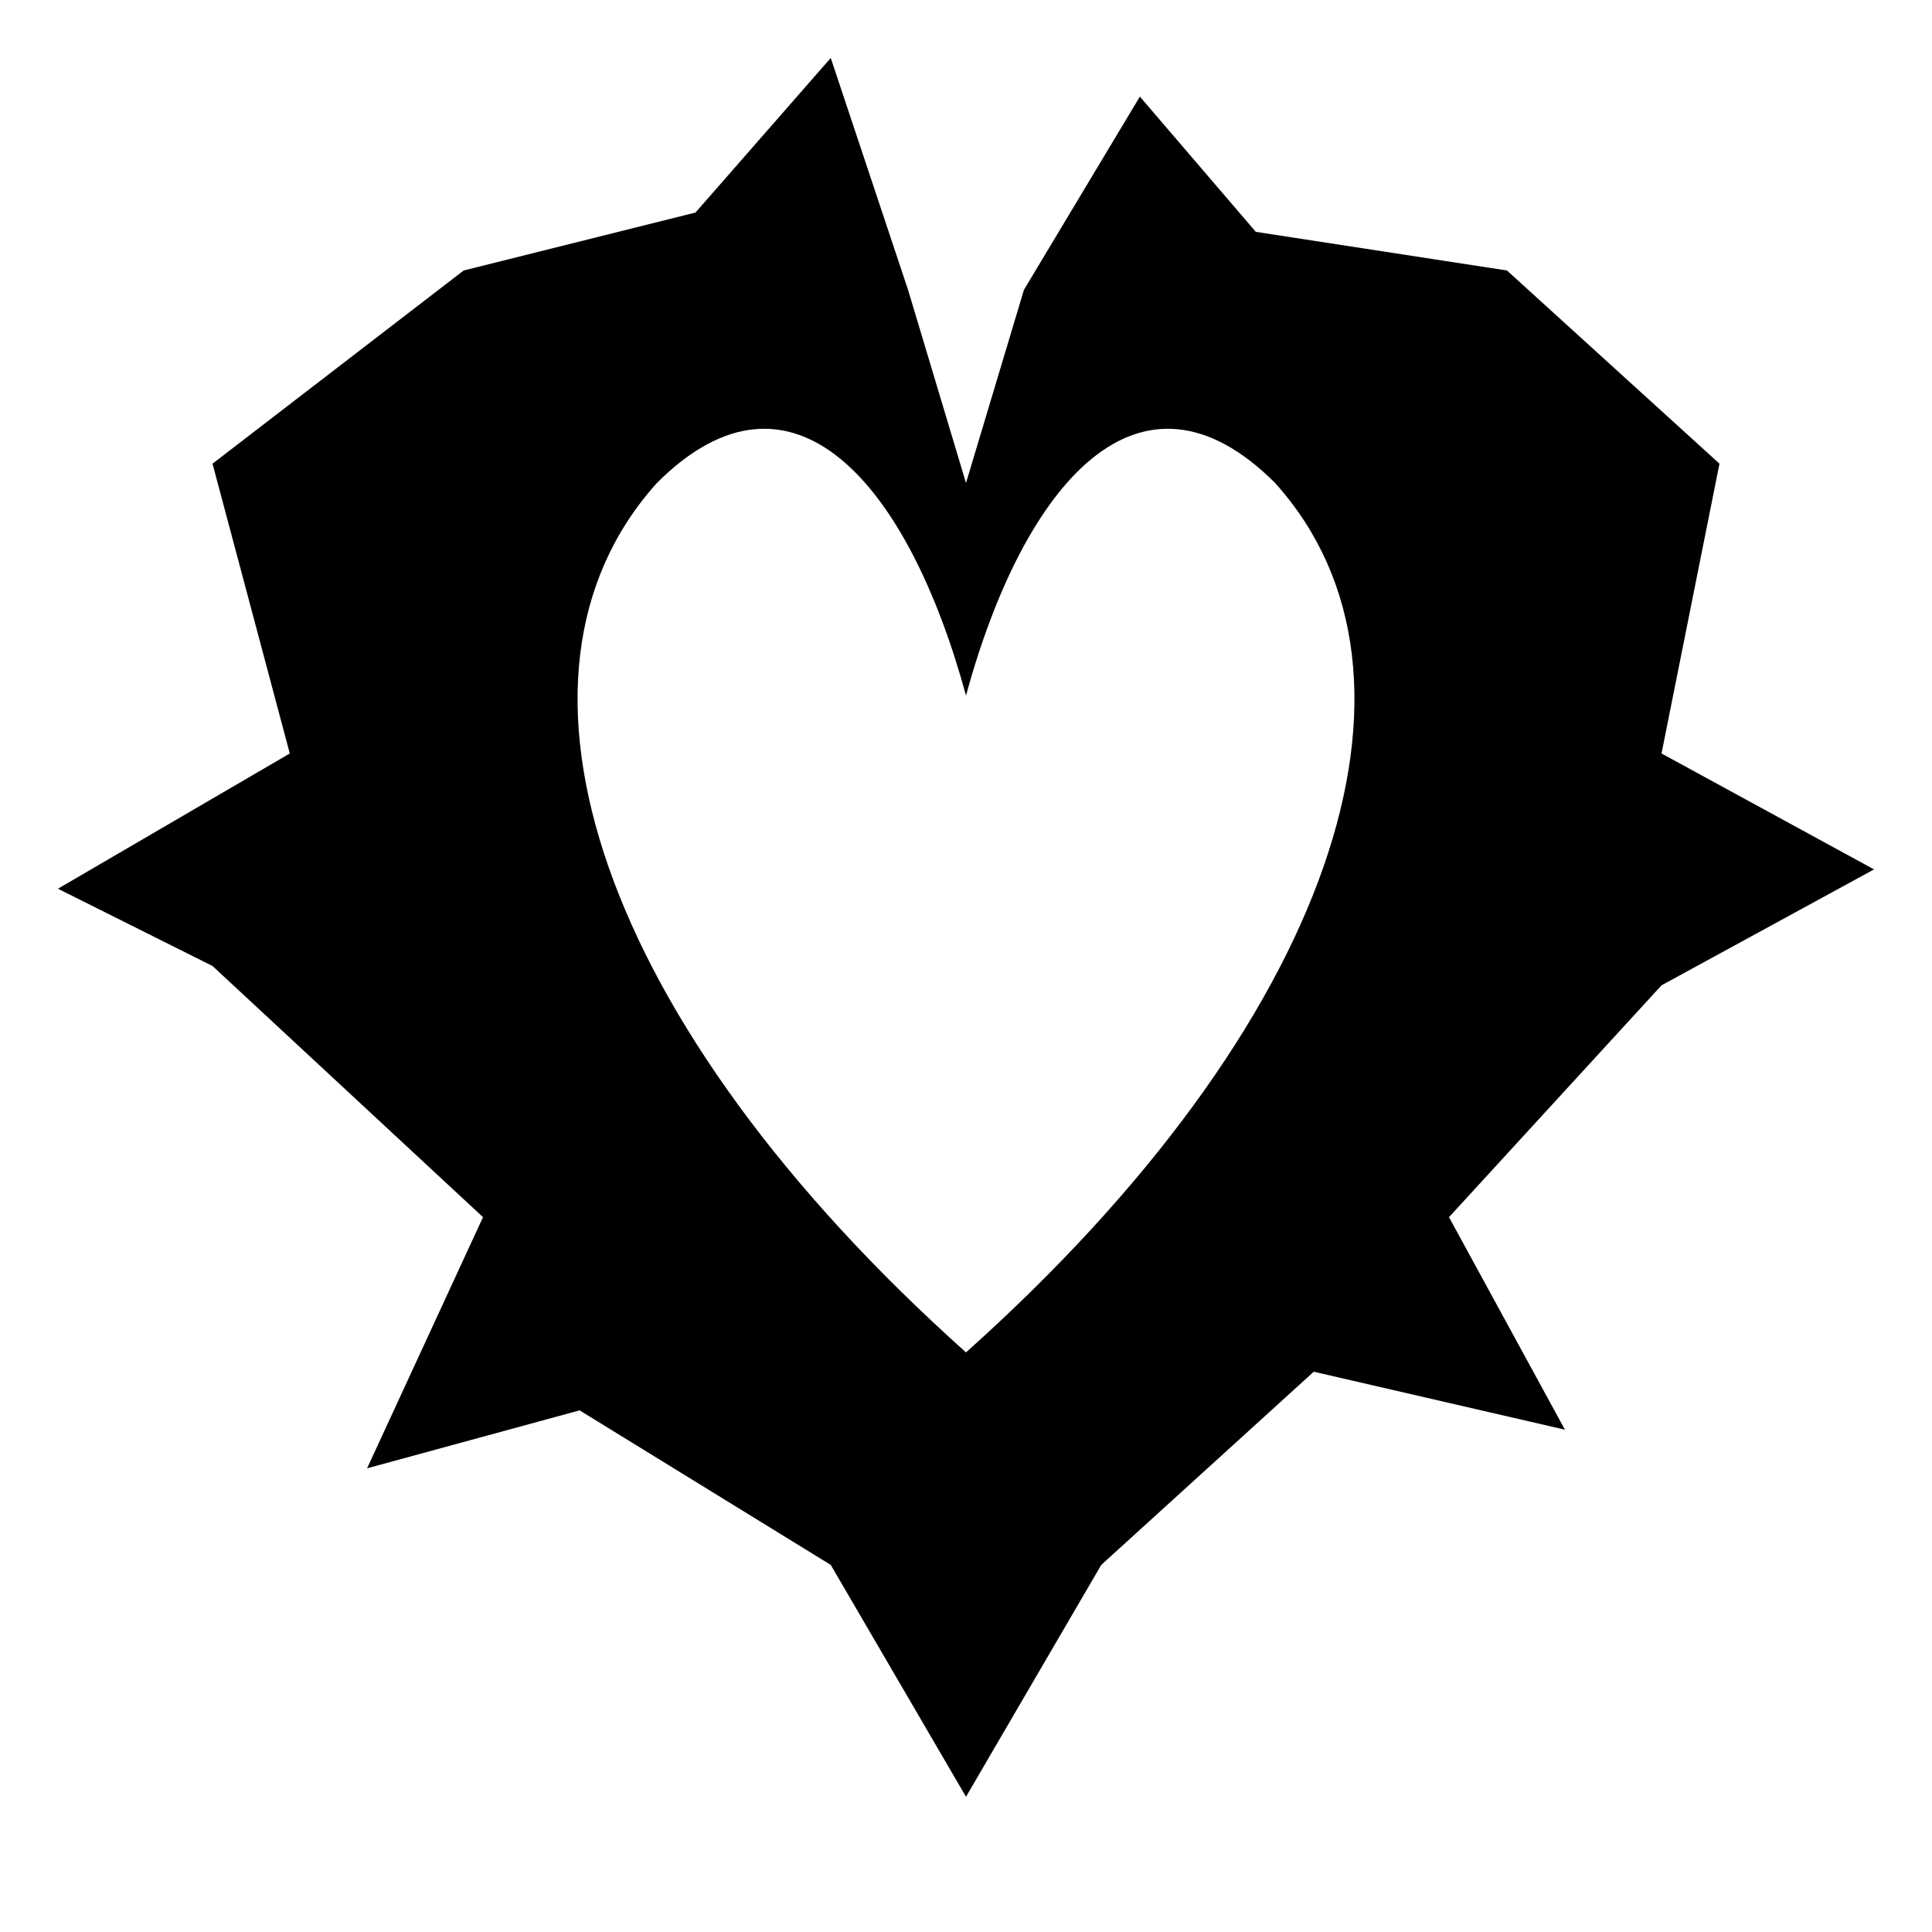
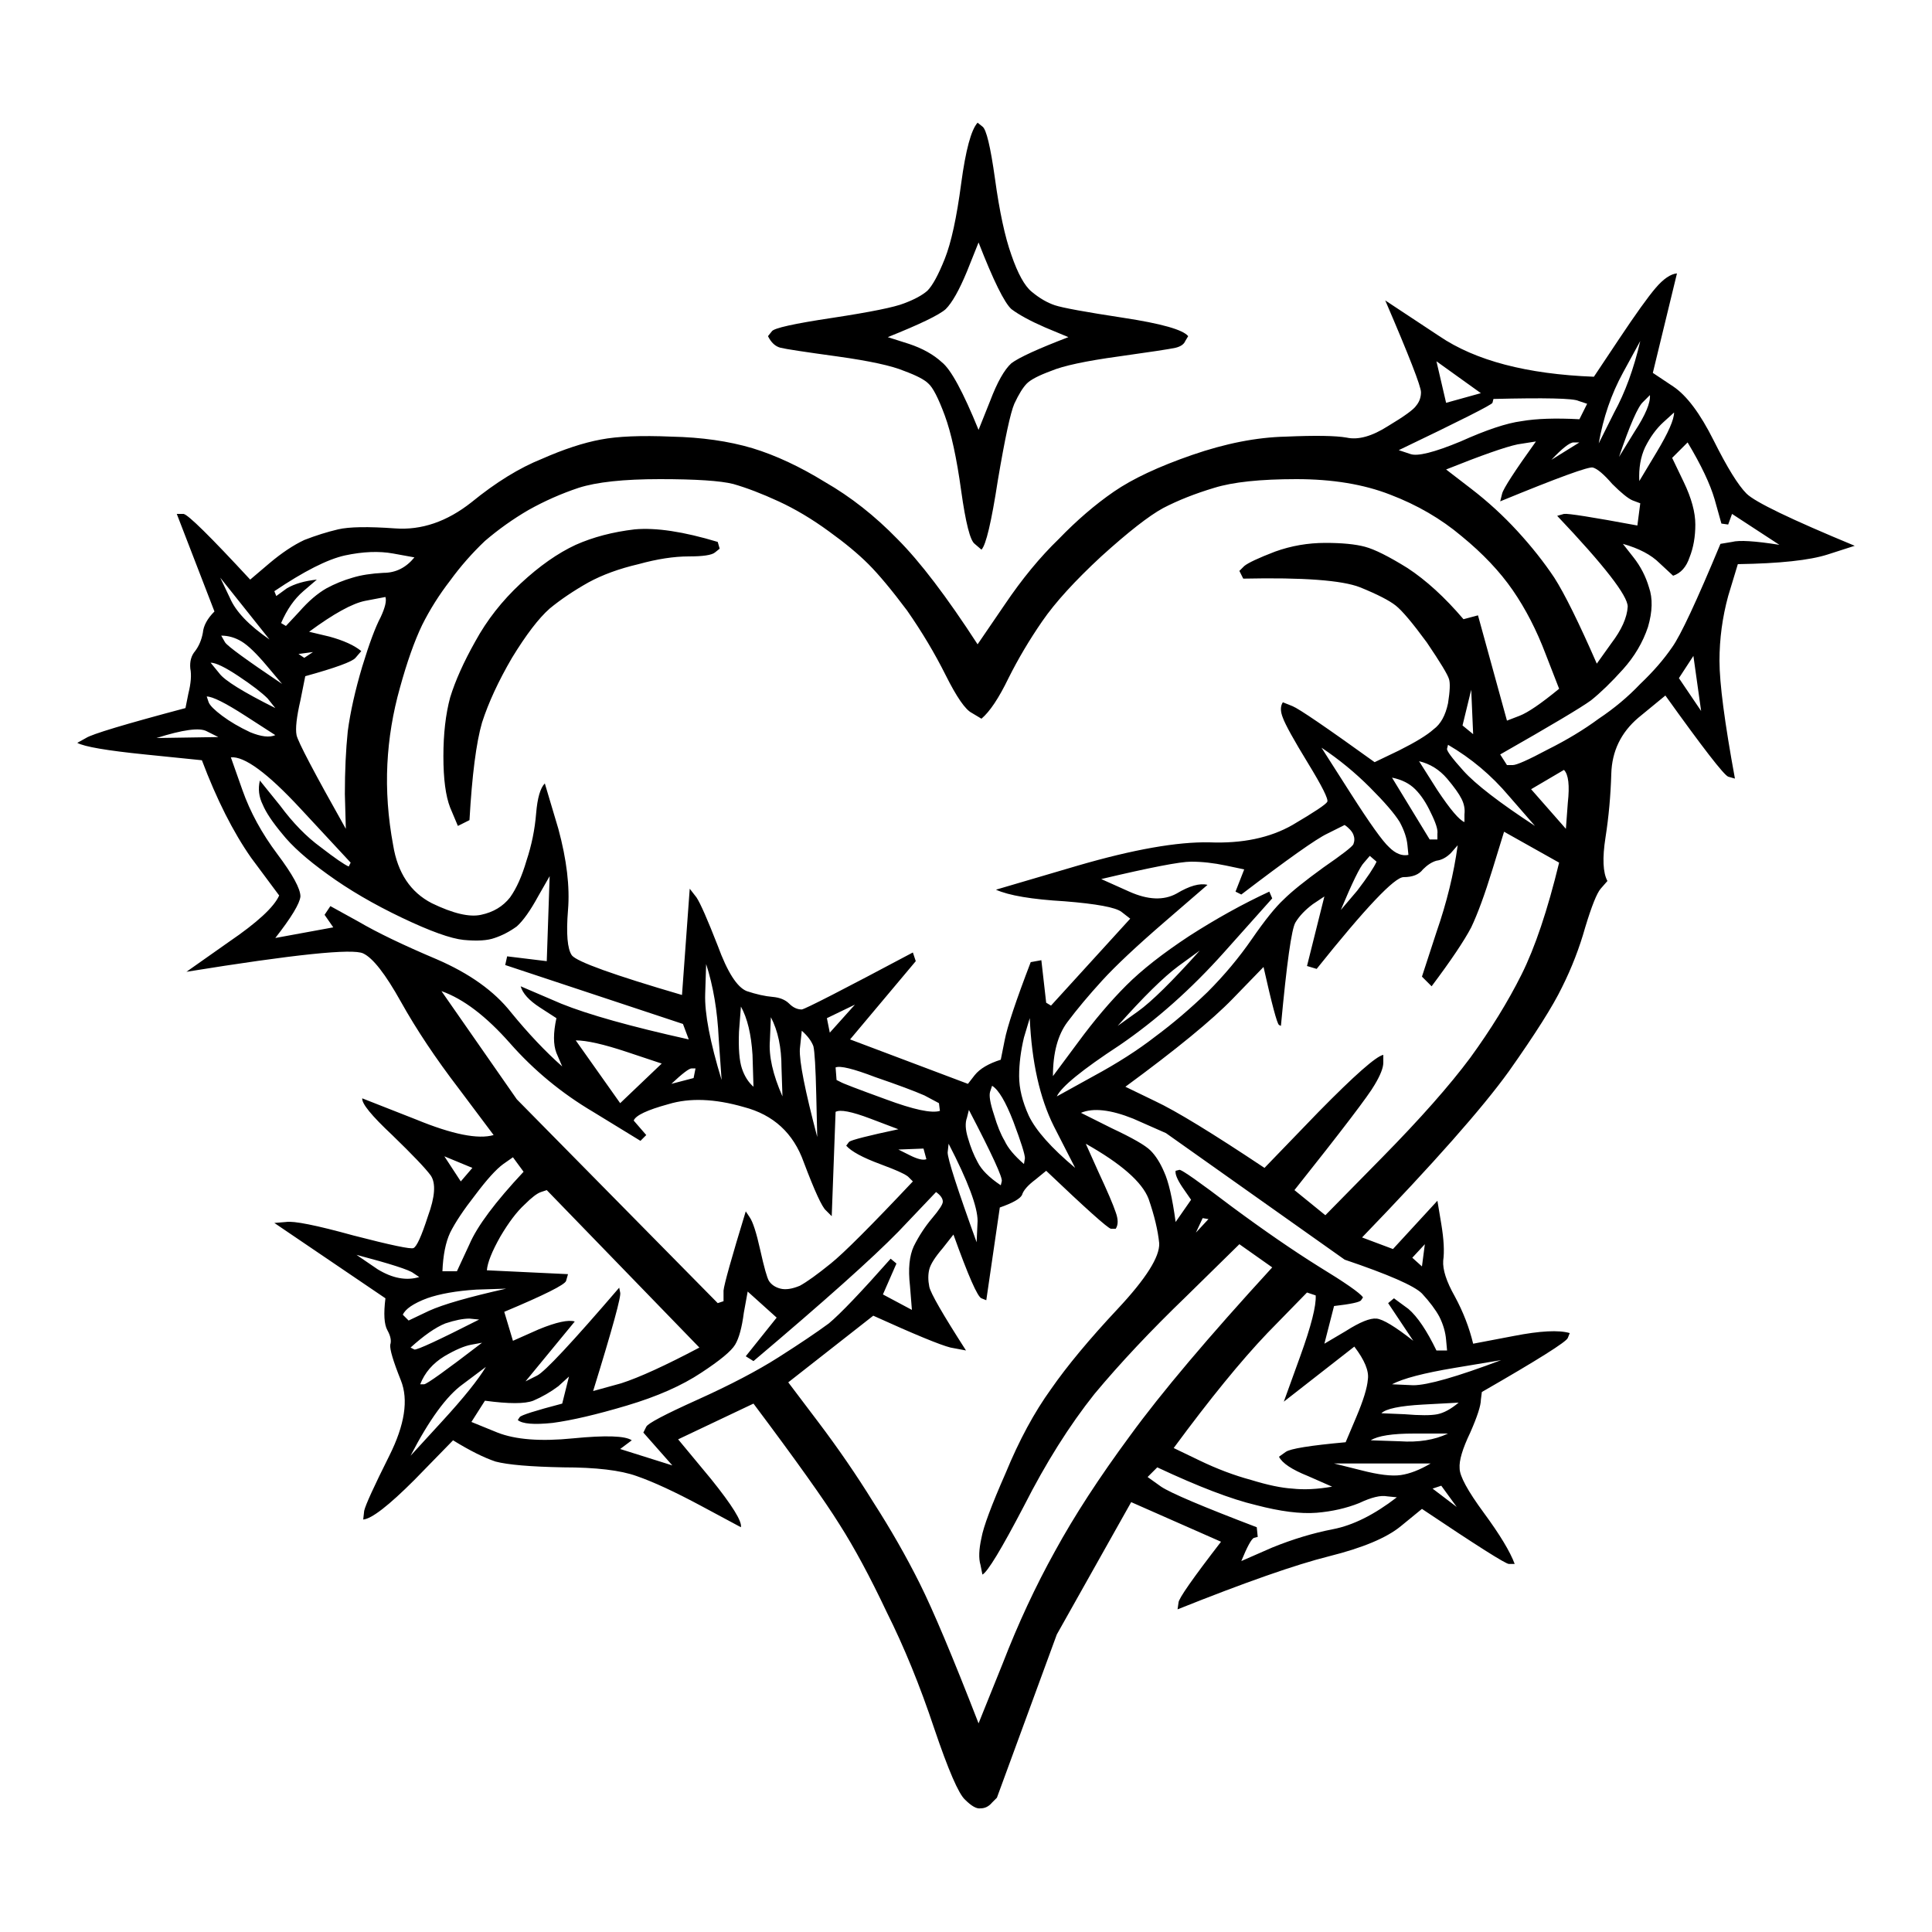
- <svg xmlns="http://www.w3.org/2000/svg" viewBox="0 0 100 100">
-   <path fill-rule="evenodd" d="M50 93 L43 81 L30 73 L19 76 L25 63 L11 50 L3 46 L15 39 L11 24 L24 14 L36 11 L43 3 L47 15 L50 25 L53 15 L59 5 L65 12 L78 14 L89 24 L86 39 L97 45 L86 51 L75 63 L81 74 L68 71 L57 81 Z M50 70 C69 53 75 35 66 25 C59 18 53 25 50 36 C47 25 41 18 34 25 C25 35 31 53 50 70 Z" fill="$acento" stroke="$fondo" stroke-width="2" stroke-linejoin="round" />
+ <svg xmlns="http://www.w3.org/2000/svg" viewBox="0 0 200 200">
+   <path fill="$acento" fill-rule="evenodd" d="M101.2 12.7L101.7 13.1Q102.3 13.5 103 18.5Q103.7 23.6 104.7 26.4Q105.7 29.3 106.8 30.2Q108 31.2 109.2 31.6Q110.4 32 116.3 32.9Q122.2 33.8 123 34.8L123 34.8L122.7 35.3Q122.5 35.8 121.7 36Q120.8 36.2 115.8 36.9Q110.7 37.6 108.8 38.4Q106.9 39.1 106.3 39.7Q105.7 40.3 105 41.8Q104.4 43.2 103.3 49.7Q102.3 56.2 101.6 56.9L101.6 56.9L100.9 56.3Q100.2 55.8 99.5 50.8Q98.8 45.7 97.8 43Q96.8 40.3 96.1 39.7Q95.5 39.1 93.6 38.4Q91.7 37.6 86.7 36.9Q81.6 36.2 80.8 36Q80 35.8 79.5 34.8L79.5 34.8L79.9 34.3Q80.2 33.8 86.2 32.9Q92.1 32 93.6 31.4Q95.2 30.8 96 30.1Q96.8 29.3 97.8 26.8Q98.8 24.3 99.5 19Q100.2 13.8 101.2 12.7ZM173.6 28.3L171.1 38.6L173.2 40Q175.3 41.4 177.4 45.6Q179.5 49.8 180.8 51.1Q182.1 52.4 192 56.5L192 56.5L189.2 57.4Q186.4 58.3 179.9 58.4L179.9 58.4L178.9 61.7Q178 65 178 68.4Q178 71.9 179.6 80.6L179.6 80.6L178.9 80.4Q178.2 80.1 172.4 72L172.4 72L169.6 74.3Q166.9 76.6 166.8 80.1Q166.7 83.5 166.2 86.7Q165.7 89.9 166.4 91.2L166.4 91.2L165.7 92Q165.1 92.7 164.1 96Q163.2 99.2 161.7 102.2Q160.3 105.1 156.2 110.9Q152.1 116.6 141 128.1L141 128.1L144.2 129.3L148.8 124.3L149.2 126.7Q149.6 129.1 149.4 130.5Q149.3 131.9 150.6 134.2Q151.9 136.6 152.5 139.1L152.5 139.1L156.7 138.3Q160.8 137.5 162.5 138L162.5 138L162.3 138.5Q162.1 139.1 153.4 144.1L153.4 144.1L153.3 144.9Q153.3 145.8 152.2 148.3Q151 150.8 151.1 152Q151.1 153.2 153.6 156.6Q156.1 160 156.8 161.9L156.8 161.9L156.2 161.9Q155.7 161.9 147.2 156.2L147.2 156.2L145 158Q142.8 159.8 137.6 161.1Q132.4 162.4 121.9 166.6L121.9 166.6L122 165.9Q122 165.3 126.4 159.6L126.4 159.6L117.1 155.5L109.4 169.2L103.2 186.1L102.7 186.6Q102.2 187.2 101.5 187.2Q100.9 187.3 99.9 186.3Q98.9 185.4 96.7 178.9Q94.5 172.3 91.8 166.9Q89.2 161.4 86.9 157.8Q84.6 154.1 78 145.3L78 145.3L70.2 149L73.6 153.1Q76.9 157.2 76.7 158.1L76.7 158.1L72.6 155.9Q68.5 153.7 65.9 152.8Q63.4 151.9 58.3 151.9Q53.2 151.8 51.3 151.3Q49.5 150.7 46.9 149.1L46.9 149.1L42.9 153.2Q38.9 157.2 37.6 157.3L37.6 157.3L37.7 156.4Q37.9 155.5 40.3 150.7Q42.7 145.9 41.5 142.9Q40.3 139.9 40.4 139.2Q40.6 138.6 40.1 137.7Q39.6 136.8 39.9 134.4L39.9 134.4L28.4 126.6L29.6 126.5Q30.8 126.3 36.6 127.9Q42.4 129.4 42.8 129.2Q43.3 129 44.3 125.9Q45.4 122.9 44.6 121.7Q43.8 120.6 40.6 117.5Q37.4 114.5 37.5 113.7L37.5 113.7L43.1 115.9Q48.7 118.2 51.1 117.5L51.1 117.5L47.5 112.7Q43.9 108 41.5 103.7Q39.1 99.4 37.6 98.7Q36 97.9 19.3 100.6L19.3 100.6L23.7 97.5Q28.1 94.5 28.9 92.7L28.9 92.7L26 88.8Q23.2 84.8 20.9 78.7L20.9 78.7L15 78.1Q9.1 77.5 8 76.9L8 76.9L8.9 76.4Q9.8 75.8 19.2 73.3L19.2 73.3L19.5 71.8Q19.9 70.2 19.7 69.2Q19.6 68.1 20.2 67.4Q20.8 66.6 21 65.5Q21.1 64.4 22.2 63.3L22.2 63.3L18.3 53.2L19 53.2Q19.7 53.3 25.9 60L25.9 60L27.9 58.3Q29.8 56.7 31.5 55.9Q33.3 55.2 35 54.8Q36.7 54.4 40.9 54.7Q45 55 48.8 52Q52.6 48.9 56.1 47.5Q59.5 46 62.2 45.5Q64.8 45 69.5 45.2Q74.2 45.3 77.9 46.4Q81.5 47.5 85.4 49.9Q89.4 52.2 92.9 55.8Q96.4 59.3 101.2 66.7L101.2 66.7L104 62.6Q106.7 58.6 109.6 55.8Q112.4 52.9 115.3 50.9Q118.2 48.9 123.4 47.1Q128.6 45.3 133.1 45.2Q137.7 45 139.4 45.3Q141.2 45.7 143.7 44.1Q146.2 42.6 146.6 42Q147.1 41.4 147.1 40.6Q147.1 39.7 143.4 31.1L143.4 31.1L149 34.8Q154.6 38.6 165 39L165 39L167.6 35.1Q170.2 31.2 171.4 29.8Q172.6 28.4 173.6 28.3ZM110.6 34.9L108.2 33.9Q105.9 32.9 104.7 32Q103.6 31 101.3 25.1L101.3 25.1L100.1 28.1Q98.9 31 97.9 32Q96.9 32.9 91.9 34.9L91.9 34.9L94.1 35.6Q96.2 36.3 97.5 37.5Q98.9 38.6 101.3 44.5L101.3 44.5L102.5 41.5Q103.6 38.6 104.7 37.6Q105.9 36.7 110.6 34.9ZM169.8 35.3L168 38.6Q166.2 41.9 165.5 45.9L165.5 45.9L167.1 42.7Q168.8 39.6 169.8 35.3ZM153.3 40.7L148.7 37.4L149.7 41.7ZM164.3 41.8L163.4 41.5Q162.6 41.1 154.6 41.3L154.6 41.3L154.5 41.7Q154.4 42 144.8 46.6L144.8 46.6L146 47Q147.1 47.4 151.2 45.7Q155.2 43.9 157.5 43.6Q159.8 43.2 163.5 43.4L163.5 43.4ZM170.8 40.9L170.1 41.6Q169.3 42.3 167.6 47.3L167.6 47.3L169.2 44.7Q170.9 42.1 170.8 40.9ZM173.3 42.7L172.2 43.7Q171.1 44.7 170.3 46.3Q169.6 47.8 169.7 49.8L169.7 49.8L171.5 46.8Q173.3 43.8 173.3 42.7ZM149.7 48.6L152.3 50.6Q154.9 52.6 157.1 55Q159.3 57.4 160.9 59.8Q162.5 62.3 165.3 68.7L165.3 68.7L166.8 66.6Q168.4 64.5 168.5 62.8Q168.5 61.1 161.2 53.4L161.2 53.4L161.9 53.2Q162.5 53.1 169.5 54.4L169.5 54.4L169.8 52.1L169 51.8Q168.3 51.5 166.9 50.1Q165.6 48.6 164.9 48.4Q164.3 48.2 155.3 51.9L155.3 51.9L155.5 51.1Q155.7 50.3 159 45.7L159 45.7L157.1 46Q155.2 46.4 149.7 48.6ZM163.5 45.8L162.9 45.8Q162.3 45.8 160.6 47.6L160.6 47.6ZM156 79.2L156.6 79.2Q157.2 79.2 160.2 77.6Q163.2 76.1 165.5 74.4Q167.9 72.8 169.8 70.8Q171.8 68.9 173.1 67Q174.4 65.2 178.1 56.3L178.1 56.3L179.3 56.1Q180.4 55.8 184.2 56.4L184.2 56.4L179.3 53.2L178.9 54.3L178.2 54.2L177.5 51.7Q176.8 49.3 174.7 45.8L174.7 45.8L173.1 47.4L174.3 49.9Q175.5 52.4 175.5 54.3Q175.5 56.2 174.9 57.7Q174.4 59.2 173.2 59.6L173.2 59.6L171.8 58.3Q170.5 57 168 56.3L168 56.3L169.1 57.7Q170.2 59.1 170.7 60.8Q171.3 62.5 170.6 64.9Q169.8 67.3 168 69.3Q166.2 71.3 164.7 72.5Q163.2 73.6 155.3 78.1L155.3 78.1ZM74.3 56.1L74.5 56.8L74 57.2Q73.5 57.6 71.3 57.6Q69 57.6 66.1 58.4Q63.1 59.1 60.9 60.3Q58.6 61.6 56.9 63Q55.2 64.5 53 68.1Q50.9 71.7 49.9 74.8Q49 77.9 48.6 84.9L48.6 84.9L47.4 85.5L46.6 83.6Q45.9 81.8 45.9 78.3Q45.9 74.8 46.6 72.2Q47.4 69.6 49.2 66.4Q51 63.1 53.9 60.4Q56.8 57.7 59.6 56.4Q62.3 55.2 65.7 54.8Q69 54.5 74.3 56.1ZM161.4 71.3L160 67.7Q158.6 64 156.6 61.1Q154.6 58.2 151.3 55.5Q148.1 52.8 143.9 51.2Q139.8 49.6 134.2 49.6Q128.6 49.6 125.7 50.5Q122.7 51.4 120.4 52.6Q118.2 53.8 114 57.6Q109.9 61.4 107.9 64.3Q105.9 67.2 104.4 70.2Q102.9 73.3 101.6 74.4L101.6 74.4L100.6 73.8Q99.6 73.3 97.9 69.9Q96.2 66.5 93.9 63.2Q91.5 60 89.9 58.4Q88.3 56.8 85.8 55Q83.2 53.1 80.6 51.9Q78 50.7 75.9 50.1Q73.9 49.6 68.3 49.6Q62.7 49.6 59.9 50.5Q57.2 51.4 54.7 52.8Q52.3 54.2 50.2 56Q48.2 57.9 46.6 60.1Q44.9 62.3 43.7 64.7Q42.5 67.2 41.4 71.2Q40.3 75.1 40.1 79.1Q39.9 83.2 40.7 87.5Q41.4 91.8 44.7 93.5Q48 95.1 49.8 94.7Q51.7 94.3 52.8 92.9Q53.8 91.5 54.5 89.1Q55.3 86.7 55.5 84.2Q55.7 81.8 56.4 81.1L56.4 81.1L57.8 85.8Q59.1 90.6 58.8 94.2Q58.5 97.9 59.2 98.9Q60 99.9 70.6 103L70.6 103L71.4 92L72.1 92.9Q72.7 93.8 74.3 97.9Q75.8 102 77.3 102.6Q78.8 103.1 80 103.2Q81.1 103.3 81.7 103.9Q82.3 104.5 83 104.5Q83.6 104.4 94.5 98.6L94.5 98.6L94.8 99.5L88 107.6L100.2 112.2L100.9 111.3Q101.7 110.3 103.6 109.7L103.6 109.7L104 107.7Q104.4 105.6 106.7 99.6L106.7 99.6L107.8 99.4L108.3 103.8L108.8 104.1L117 95.1L116.1 94.4Q115.2 93.7 110.2 93.3Q105.1 93 103.1 92.1L103.1 92.1L111.6 89.6Q120.2 87.1 125.2 87.2Q130.3 87.4 133.8 85.4Q137.2 83.4 137.4 83Q137.6 82.6 135.4 79Q133.2 75.4 132.8 74.3Q132.4 73.3 132.8 72.7L132.8 72.7L133.8 73.1Q134.8 73.5 142.3 78.9L142.3 78.9L144.8 77.7Q147.4 76.4 148.4 75.5Q149.5 74.7 149.9 72.8Q150.2 70.9 150 70.3Q149.8 69.6 147.7 66.5Q145.5 63.5 144.5 62.7Q143.5 61.9 140.8 60.8Q138 59.7 128.7 59.9L128.7 59.9L128.3 59.1L128.8 58.6Q129.4 58.1 132 57.1Q134.5 56.2 137.2 56.2Q139.8 56.2 141.3 56.6Q142.8 57 145.7 58.8Q148.6 60.7 151.5 64.1L151.5 64.1L153 63.7L156 74.6L157.3 74.1Q158.6 73.6 161.4 71.3ZM42.9 57.7L40.7 57.3Q38.5 56.9 35.7 57.5Q33 58.1 28.4 61.2L28.4 61.2L28.6 61.7L29.7 60.9Q30.9 60.2 32.8 60L32.8 60L31.4 61.2Q30 62.4 29.1 64.5L29.1 64.5L29.6 64.8L31 63.3Q32.4 61.7 33.8 60.9Q35.1 60.2 36.5 59.8Q37.8 59.4 39.7 59.3Q41.6 59.3 42.9 57.7ZM27.9 66.2L22.8 59.8L23.8 61.9Q24.7 64 27.9 66.2ZM39.9 61.8L37.8 62.2Q35.8 62.6 32 65.4L32 65.4L34.1 65.9Q36.3 66.5 37.4 67.4L37.4 67.4L36.8 68.1Q36.3 68.7 31.6 70L31.6 70L31.1 72.5Q30.5 75.1 30.7 76.1Q30.9 77.1 35.8 85.8L35.8 85.8L35.7 82.2Q35.7 78.6 36 75.7Q36.4 72.7 37.5 69Q38.6 65.4 39.4 63.9Q40.1 62.4 39.9 61.8ZM29.2 70.8L27.6 68.9Q26 67 25 66.4Q24 65.8 22.9 65.8L22.9 65.8L23.3 66.5Q23.7 67.1 29.2 70.8ZM30.9 67.7L31.5 68.1L32.4 67.5ZM28.5 73.3L27.7 72.3Q26.8 71.4 24.7 70Q22.6 68.6 21.8 68.6L21.8 68.6L22.7 69.7Q23.5 70.8 28.5 73.3ZM176.1 73.6L175.3 67.9L173.8 70.2ZM28.5 76.1L25.4 74.1Q22.3 72.1 21.4 72.1L21.4 72.1L21.6 72.7Q21.8 73.2 23 74.1Q24.2 75 25.9 75.8Q27.6 76.5 28.5 76.1ZM152.5 76L152.3 71.4L151.4 75.1ZM16.2 76.4L22.6 76.3L21.4 75.7Q20.3 75.1 16.2 76.4ZM145.8 88.5L145.7 87.5Q145.6 86.4 144.9 85.1Q144.1 83.8 141.8 81.5Q139.5 79.2 136.8 77.4L136.8 77.4L139.8 82.1Q142.8 86.8 143.8 87.7Q144.8 88.7 145.8 88.5ZM158.9 85.5L156.2 82.4Q153.5 79.2 149.9 77.1L149.9 77.1L149.8 77.5Q149.7 77.8 151.5 79.8Q153.4 81.9 158.9 85.5ZM71.3 107.6L70.7 106L52.3 99.9L52.5 99L56.6 99.5L56.9 90.7L55.7 92.8Q54.5 95 53.5 95.9Q52.4 96.7 51.2 97.1Q50.1 97.5 48 97.3Q46 97.1 41.6 95Q37.2 92.9 33.9 90.5Q30.7 88.2 29.2 86.3Q27.7 84.5 27.2 83.3Q26.6 82.1 26.9 80.8L26.9 80.8L29 83.4Q31 86.1 33.2 87.7Q35.4 89.4 36.1 89.7L36.1 89.7L36.3 89.3L31.1 83.7Q26 78.2 23.9 78.4L23.9 78.4L25.1 81.8Q26.3 85.2 28.7 88.4Q31.1 91.6 31.1 92.8Q31 93.9 28.5 97.1L28.5 97.1L34.5 96L33.6 94.7L34.2 93.8L37.1 95.4Q40 97.1 45.2 99.3Q50.3 101.5 52.9 104.8Q55.6 108.1 58.2 110.4L58.2 110.4L57.6 109Q57.1 107.7 57.6 105.4L57.6 105.4L55.9 104.3Q54.2 103.2 53.9 102.1L53.9 102.1L58.1 103.9Q62.3 105.6 71.3 107.6ZM151.6 85.1L151.6 84.3Q151.7 83.5 151.3 82.7Q150.9 81.9 149.8 80.6Q148.6 79.2 146.9 78.8L146.9 78.8L148.8 81.8Q150.8 84.8 151.6 85.1ZM148.8 86.9L148.8 86.3Q148.9 85.7 148.1 84.1Q147.4 82.6 146.5 81.7Q145.6 80.8 144.1 80.5L144.1 80.5L148 86.9ZM162.1 85.8L162.3 83.1Q162.6 80.4 161.9 79.7L161.9 79.7L158.5 81.7ZM140.1 86.4Q139.9 85.9 139.2 85.4L139.2 85.4L137.4 86.3Q135.7 87.1 128.5 92.6L128.5 92.6L127.9 92.3L128.8 90L126.9 89.6Q125 89.2 123.3 89.2Q121.6 89.2 114 91L114 91L116.9 92.3Q119.8 93.6 121.8 92.5Q123.8 91.3 125 91.6L125 91.6L120.6 95.4Q116.2 99.2 114.1 101.5Q112 103.8 110.5 105.8Q109 107.8 109 111.4L109 111.4L111.6 107.9Q114.1 104.5 116.6 102Q119 99.6 123.1 96.9Q127.3 94.2 131.4 92.3L131.4 92.3L131.7 93L126.7 98.6Q121.6 104.3 115.9 108.2Q110.1 112 109.4 113.5L109.4 113.5L113.2 111.4Q116.9 109.4 119.6 107.3Q122.3 105.3 125 102.7Q127.6 100.1 129.6 97.2Q131.6 94.3 132.9 93.1Q134.1 91.9 137 89.8Q139.9 87.8 140.1 87.4Q140.3 86.9 140.1 86.4ZM141.8 88.6L141.2 89.3Q140.6 89.9 138.8 94.2L138.8 94.2L140.5 92.2Q142.1 90.1 142.5 89.2L142.5 89.2ZM116.5 112.5L119.6 114Q122.8 115.5 130.9 120.9L130.9 120.9L136.5 115.1Q142.1 109.4 143.2 109.2L143.2 109.2L143.2 110Q143.2 110.8 142.3 112.3Q141.4 113.9 134 123.2L134 123.2L137.2 125.8L143.1 119.8Q149 113.8 152.2 109.5Q155.4 105.1 157.5 100.9Q159.6 96.7 161.4 89.3L161.4 89.3L155.7 86.1L154.5 90Q153.3 93.9 152.3 96Q151.2 98.1 148.2 102.1L148.2 102.1L147.2 101.1L148.7 96.5Q150.3 91.9 150.9 87.5L150.9 87.5L150.2 88.3Q149.5 89 148.7 89.1Q148 89.3 147.3 90Q146.7 90.8 145.3 90.8Q143.9 90.8 136.3 100.3L136.3 100.3L135.3 100L137.1 92.8L135.9 93.6Q134.7 94.5 134.1 95.5Q133.5 96.5 132.6 106.2L132.6 106.2L132.4 106.1Q132.1 105.9 130.8 100.1L130.8 100.1L127.6 103.4Q124.4 106.7 116.5 112.5ZM124.2 98.4L122 100Q119.7 101.7 115.7 106.2L115.7 106.2L117.8 104.7Q119.9 103.2 124.2 98.4ZM94.5 122.3L94.1 121.9Q93.8 121.5 91.1 120.5Q88.4 119.5 87.6 118.6L87.6 118.6L87.9 118.2Q88.3 117.9 93 116.9L93 116.9L90.1 115.8Q87.2 114.7 86.5 115.1L86.5 115.1L86.1 125.9L85.5 125.3Q84.9 124.8 83.2 120.3Q81.6 115.8 77 114.6Q72.5 113.3 69.2 114.3Q65.9 115.2 65.6 116L65.6 116L66.9 117.5L66.3 118.1L61.4 115.1Q56.5 112.2 52.8 108Q49.1 103.8 45.7 102.6L45.7 102.6L53.5 113.8L74.3 134.9L74.9 134.7L74.9 133.6Q75 132.6 77.2 125.4L77.2 125.4L77.6 126Q78.1 126.7 78.7 129.4Q79.3 132.1 79.6 132.6Q80 133.2 80.8 133.4Q81.6 133.6 82.8 133.1Q83.9 132.5 86 130.8Q88 129.2 94.5 122.3ZM88.5 104L85.6 105.4L85.9 106.9ZM74.7 111.8L74.4 107.5Q74.2 103.2 73.1 99.8L73.1 99.8L73 102.9Q72.9 105.9 74.7 111.8ZM68.5 110.1L64.9 108.9Q61.3 107.7 59.6 107.7L59.6 107.7L64.2 114.2ZM79.8 105.3L79.7 107.7Q79.5 110.1 81 113.5L81 113.5L80.9 110.5Q80.9 107.4 79.8 105.3ZM78 112.5L77.9 109.2Q77.7 106 76.7 104.2L76.7 104.2L76.5 106.8Q76.4 109.4 76.8 110.6Q77.2 111.8 78 112.5ZM84.6 117.7L84.5 113.4Q84.4 109.1 84.2 108.3Q83.9 107.5 83 106.7L83 106.7L82.8 108.6Q82.7 110.5 84.6 117.7ZM72 110.6L71.6 110.6Q71.2 110.6 69.5 112.2L69.5 112.2L71.8 111.6ZM97.3 115L97.2 114.2L95.7 113.4Q94.1 112.7 90.6 111.5Q87.2 110.2 86.5 110.5L86.5 110.5L86.6 111.8L87 112Q87.3 112.2 91.7 113.8Q96 115.4 97.3 115ZM111.3 120.9L109.1 116.6Q106.9 112.2 106.6 105.4L106.6 105.4L106 107.4Q105.5 109.5 105.5 111.4Q105.5 113.3 106.5 115.5Q107.6 117.8 111.3 120.9ZM106 120.5L106.1 119.9Q106.1 119.3 104.9 116.1Q103.7 113 102.7 112.4L102.7 112.4L102.5 113Q102.3 113.6 102.9 115.4Q103.4 117.1 104 118.1Q104.5 119.2 106 120.5ZM149.8 139.8L149.7 138.7Q149.6 137.5 149 136.3Q148.4 135.2 147.2 133.9Q146 132.7 139.2 130.4L139.2 130.4L120.7 117.3L117.3 115.8Q113.8 114.4 111.9 115.2L111.9 115.2L115.1 116.8Q118.3 118.3 119.1 119.1Q119.9 119.9 120.5 121.3Q121.2 122.8 121.7 126.5L121.7 126.5L123.3 124.2L122.4 122.9Q121.6 121.7 121.7 121.2L121.7 121.2L122.1 121.1Q122.5 121.1 127.5 124.9Q132.5 128.6 136.5 131.1Q140.6 133.6 141.1 134.3L141.1 134.3L140.9 134.6Q140.7 134.9 138.1 135.2L138.1 135.2L137.1 139.1L139.3 137.8Q141.5 136.4 142.5 136.5Q143.5 136.6 146.3 138.8L146.3 138.8L143.7 134.9L144.3 134.4L145.8 135.5Q147.2 136.7 148.7 139.8L148.7 139.8ZM103.6 122.7L103.7 122.3Q103.9 121.8 100.3 114.9L100.3 114.9L100.1 115.7Q99.8 116.5 100.2 117.8Q100.6 119.2 101.2 120.3Q101.8 121.5 103.6 122.7ZM101.3 178.4L103.8 172.2Q106.2 166 109.2 160.6Q112.2 155.1 117 148.6Q121.8 142 131.7 131.2L131.7 131.2L128.3 128.8L122.8 134.2Q117.3 139.5 113.3 144.3Q109.4 149.2 106 155.9Q102.5 162.6 101.7 163L101.7 163L101.5 162Q101.2 161 101.6 159.2Q101.9 157.5 104.1 152.5Q106.2 147.4 108.8 143.8Q111.3 140.2 115.7 135.5Q120.1 130.8 120 128.7Q119.8 126.7 118.9 124.1Q117.9 121.5 112.4 118.4L112.4 118.4L113.7 121.3Q115.1 124.3 115.5 125.5Q115.9 126.6 115.5 127.2L115.5 127.2L115 127.2Q114.5 127.1 108.3 121.2L108.3 121.2L107.2 122.1Q106 123 105.8 123.7Q105.5 124.3 103.5 125L103.5 125L102.1 134.6L101.6 134.4Q101 134.2 98.7 127.8L98.7 127.8L97.6 129.2Q96.4 130.6 96.2 131.4Q96 132.2 96.2 133.2Q96.4 134.2 100 139.8L100 139.8L98.4 139.5Q96.8 139.1 90.4 136.2L90.4 136.2L81.6 143.1L84.7 147.2Q87.8 151.3 90.4 155.5Q93.1 159.7 95.2 163.9Q97.3 168.1 101.3 178.4ZM95.9 120L95.6 118.9L93 119L94.2 119.6Q95.4 120.2 95.9 120ZM48.9 120.9L46 119.7L47.7 122.3ZM101.1 128.6L101.2 126.4Q101.2 124.2 98.2 118.4L98.2 118.4L98.1 119.3Q98.1 120.3 101.1 128.6ZM53.1 119.8L52.1 120.5Q51 121.3 49.2 123.7Q47.4 126 46.6 127.6Q45.9 129.1 45.8 131.6L45.8 131.6L47.3 131.6L48.6 128.8Q49.8 126 54.2 121.3L54.2 121.3ZM97.6 124.4Q97.6 123.9 96.9 123.4L96.9 123.4L93 127.5Q89 131.6 78 140.9L78 140.9L77.2 140.4L80.4 136.4L77.4 133.7L77 135.9Q76.7 138.2 76.1 139.2Q75.5 140.2 72.6 142.1Q69.6 144.1 64.9 145.5Q60.2 146.9 57.2 147.3Q54.3 147.6 53.6 147L53.6 147L53.8 146.7Q54 146.4 58.2 145.3L58.2 145.3L58.9 142.5L57.8 143.5Q56.6 144.4 55.2 145Q53.9 145.5 50.2 145L50.2 145L48.8 147.2L51.5 148.3Q54.3 149.4 59.3 148.9Q64.4 148.4 65.4 149.1L65.4 149.1L64.2 150L69.6 151.7L66.6 148.3L66.9 147.7Q67.1 147.2 72.2 144.9Q77.3 142.6 80.6 140.5Q83.9 138.4 85.8 137Q87.6 135.5 92.2 130.3L92.2 130.3L92.8 130.8L91.4 134L94.4 135.6L94.2 133.1Q93.9 130.5 94.6 129Q95.4 127.4 96.5 126.1Q97.6 124.8 97.6 124.4ZM125.1 126.2L124.5 126.1L123.8 127.6ZM147.5 128.8L146.2 130.2L147.2 131.1ZM43.4 132.2L42.8 131.8Q42.2 131.3 36.9 129.9L36.9 129.9L39.1 131.4Q41.4 132.8 43.4 132.2ZM72.4 139.5L56.6 123.2L56 123.4Q55.4 123.6 54.3 124.7Q53.1 125.8 51.8 128Q50.5 130.3 50.4 131.5L50.4 131.5L58.8 131.9L58.6 132.6Q58.4 133.2 52.2 135.8L52.2 135.8L53.1 138.8L55.8 137.6Q58.5 136.5 59.5 136.8L59.5 136.8L54.4 143L55.6 142.4Q56.8 141.8 64.1 133.3L64.1 133.3L64.2 133.8Q64.4 134.3 61.4 144L61.4 144L64.3 143.2Q67.1 142.3 72.4 139.5ZM52.4 133.4L49.3 133.5Q46.2 133.7 44.2 134.4Q42.1 135.2 41.7 136.1L41.7 136.1L42.3 136.7L44.4 135.7Q46.6 134.7 52.4 133.4ZM121.5 149.9L124.2 151.2Q126.9 152.5 129.5 153.2Q132.1 154 133.8 154.1Q135.6 154.3 137.9 153.9L137.9 153.9L135.4 152.8Q132.9 151.8 132.4 150.8L132.4 150.8L133.1 150.3Q133.8 149.8 139.3 149.3L139.3 149.3L140.4 146.7Q141.5 144.1 141.6 142.8Q141.8 141.5 140.2 139.4L140.2 139.4L132.9 145.1L134.6 140.4Q136.3 135.7 136.2 134.1L136.2 134.1L135.3 133.8L131.2 138Q127.1 142.3 121.5 149.9ZM49.6 136.6L48.6 136.5Q47.6 136.5 46.1 137Q44.6 137.6 42.5 139.5L42.5 139.5L42.9 139.7Q43.3 139.8 49.6 136.6ZM49.9 139L48.8 139.2Q47.7 139.4 46 140.4Q44.2 141.5 43.5 143.3L43.5 143.3L43.9 143.3Q44.3 143.3 49.9 139ZM155.4 140.8L150.6 141.6Q145.8 142.4 144.1 143.3L144.1 143.3L146.3 143.4Q148.5 143.4 155.4 140.8ZM50.3 141.5L47.9 143.3Q45.4 145.1 42.5 150.7L42.5 150.7L45.8 147.1Q49.1 143.5 50.3 141.5ZM151 145.2L147.3 145.4Q143.7 145.6 143 146.3L143 146.3L145.4 146.4Q147.8 146.6 148.8 146.4Q149.8 146.2 151 145.2ZM149.9 148.4L146.4 148.4Q143 148.4 141.9 149.1L141.9 149.1L144.9 149.2Q147.8 149.4 149.9 148.4ZM148.1 151.5L138.1 151.5L140.9 152.2Q143.6 152.9 145 152.7Q146.4 152.5 148.1 151.5ZM144.6 155L143.6 154.9Q142.6 154.7 140.7 155.6Q138.7 156.4 136.3 156.6Q133.8 156.8 130 155.8Q126.2 154.9 119.8 151.9L119.8 151.9L118.8 152.9L120.2 153.9Q121.7 154.9 130.1 158.1L130.1 158.1L130.2 159.1L129.8 159.2Q129.4 159.4 128.5 161.6L128.5 161.6L131.7 160.2Q134.9 158.9 138 158.3Q141.1 157.7 144.6 155ZM150.8 156L149.2 153.8L148.3 154.1Z" />
</svg>
